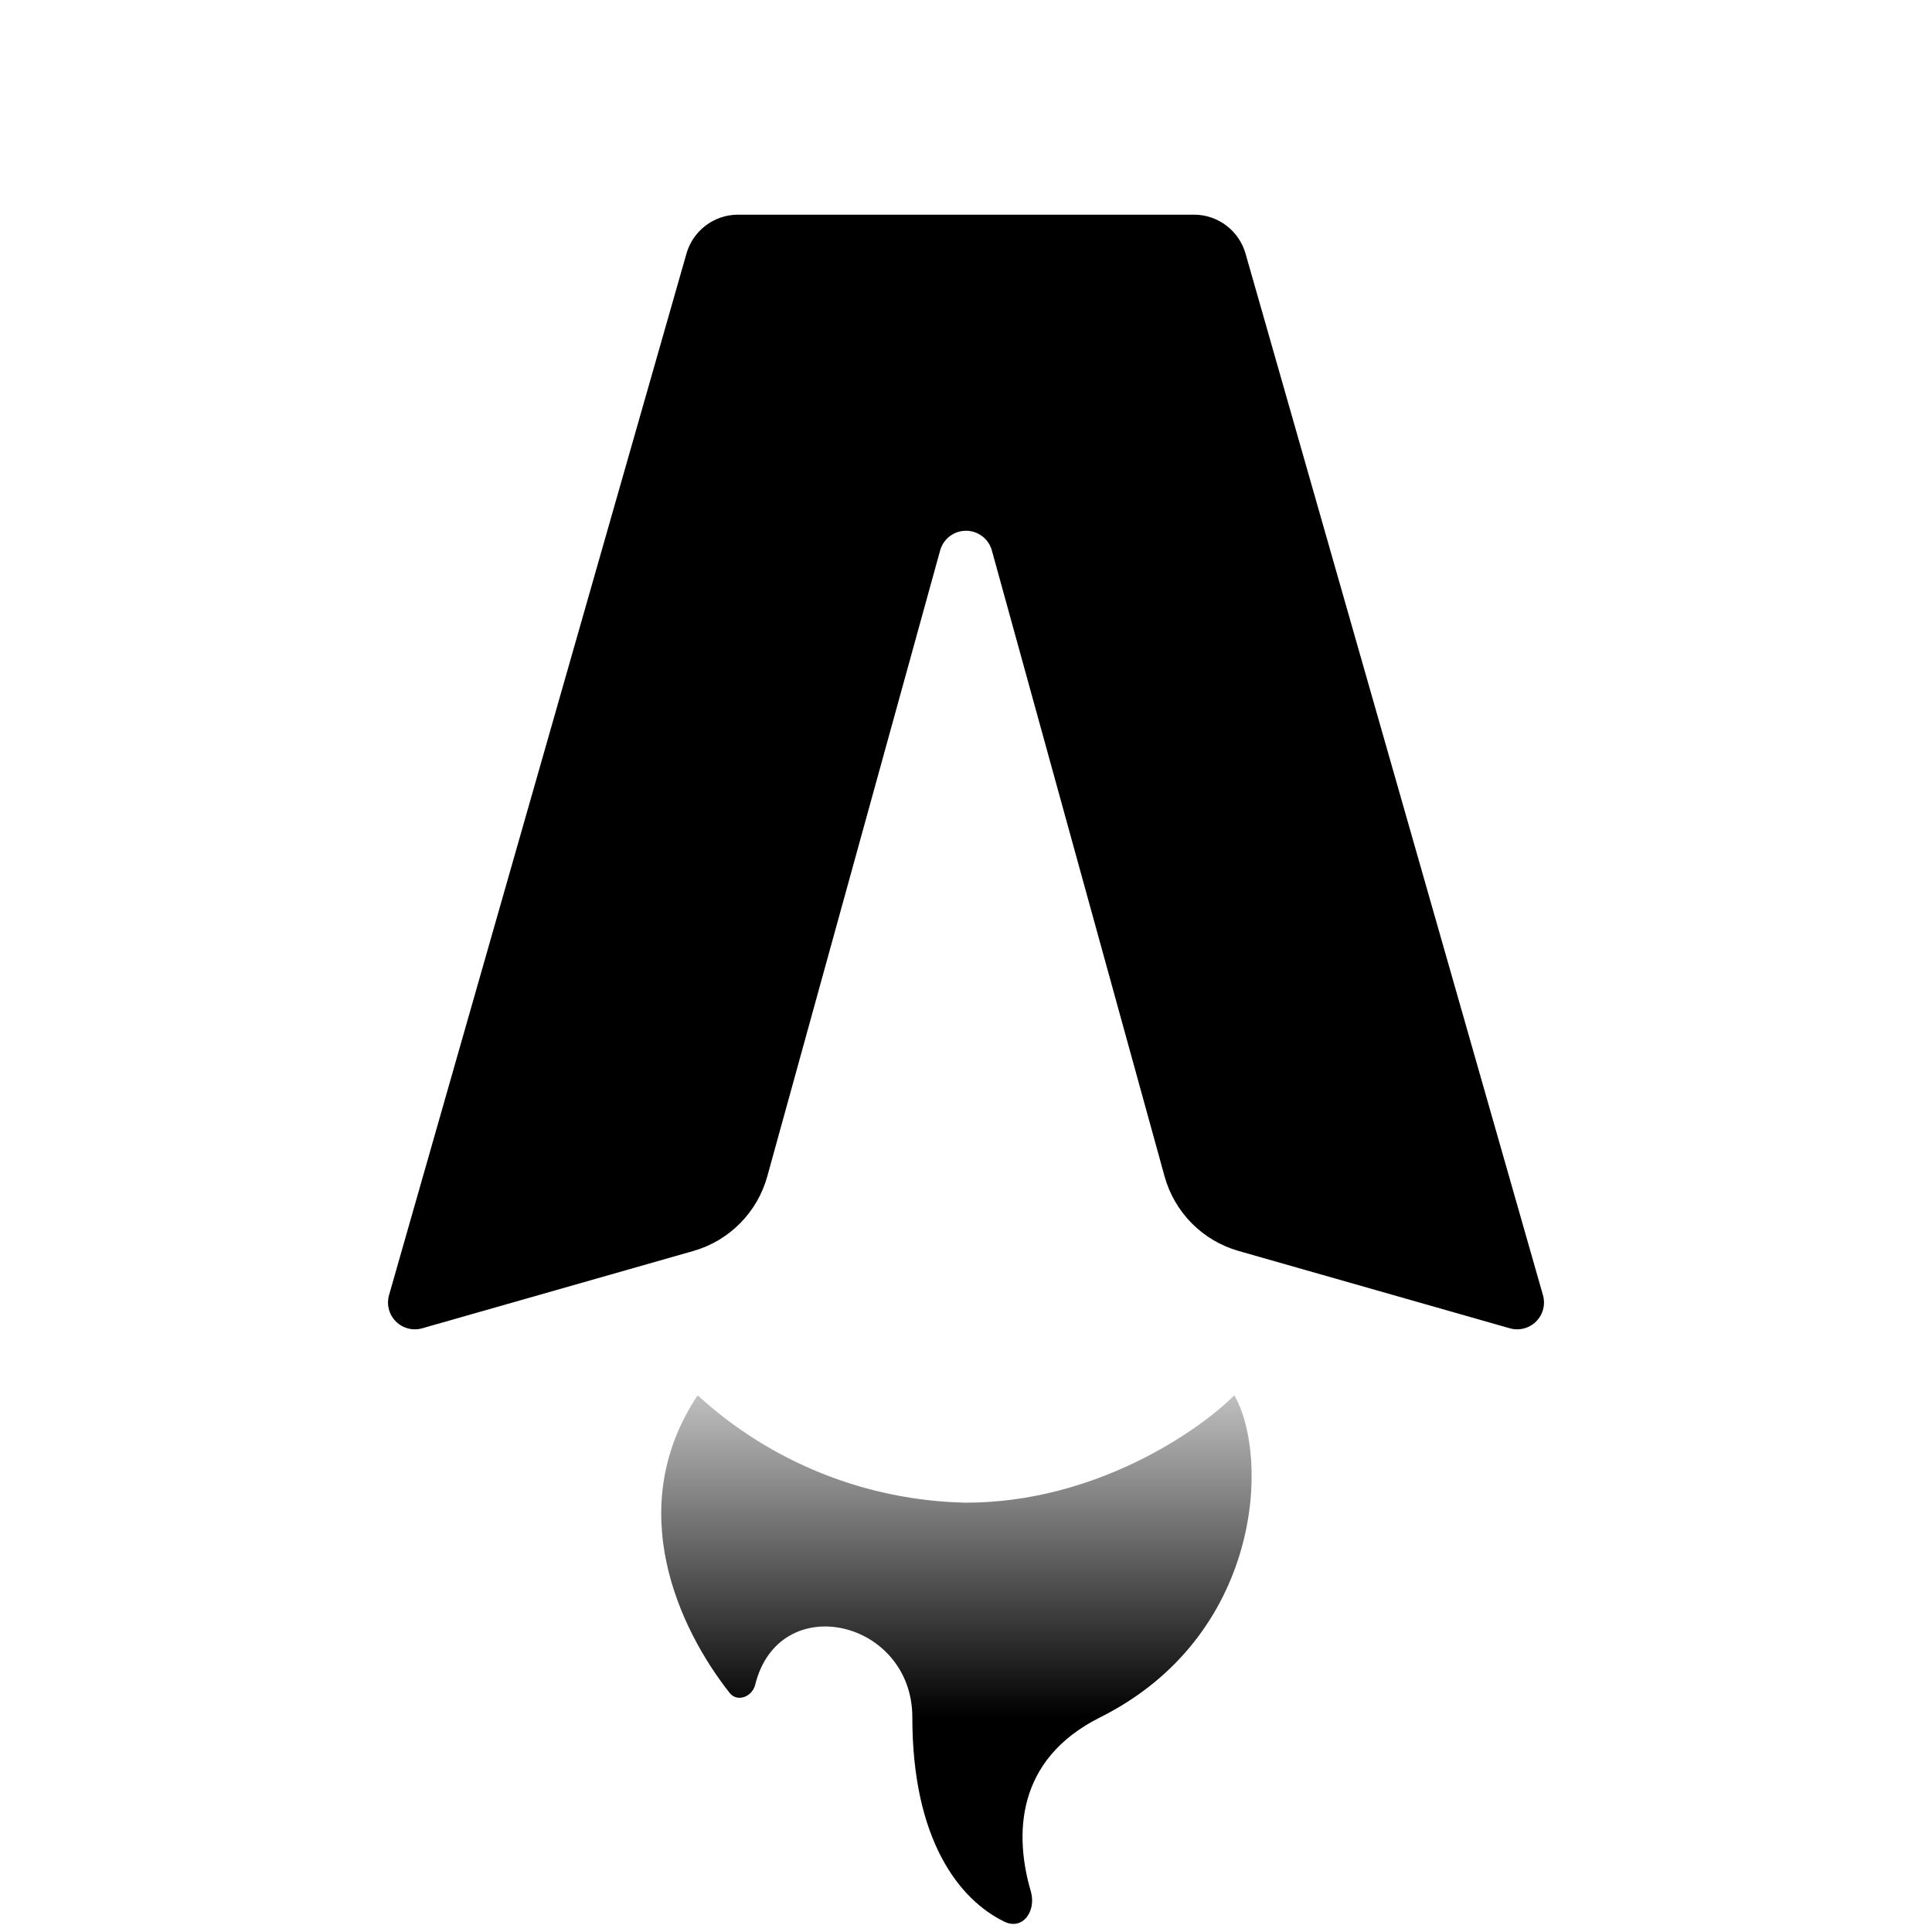
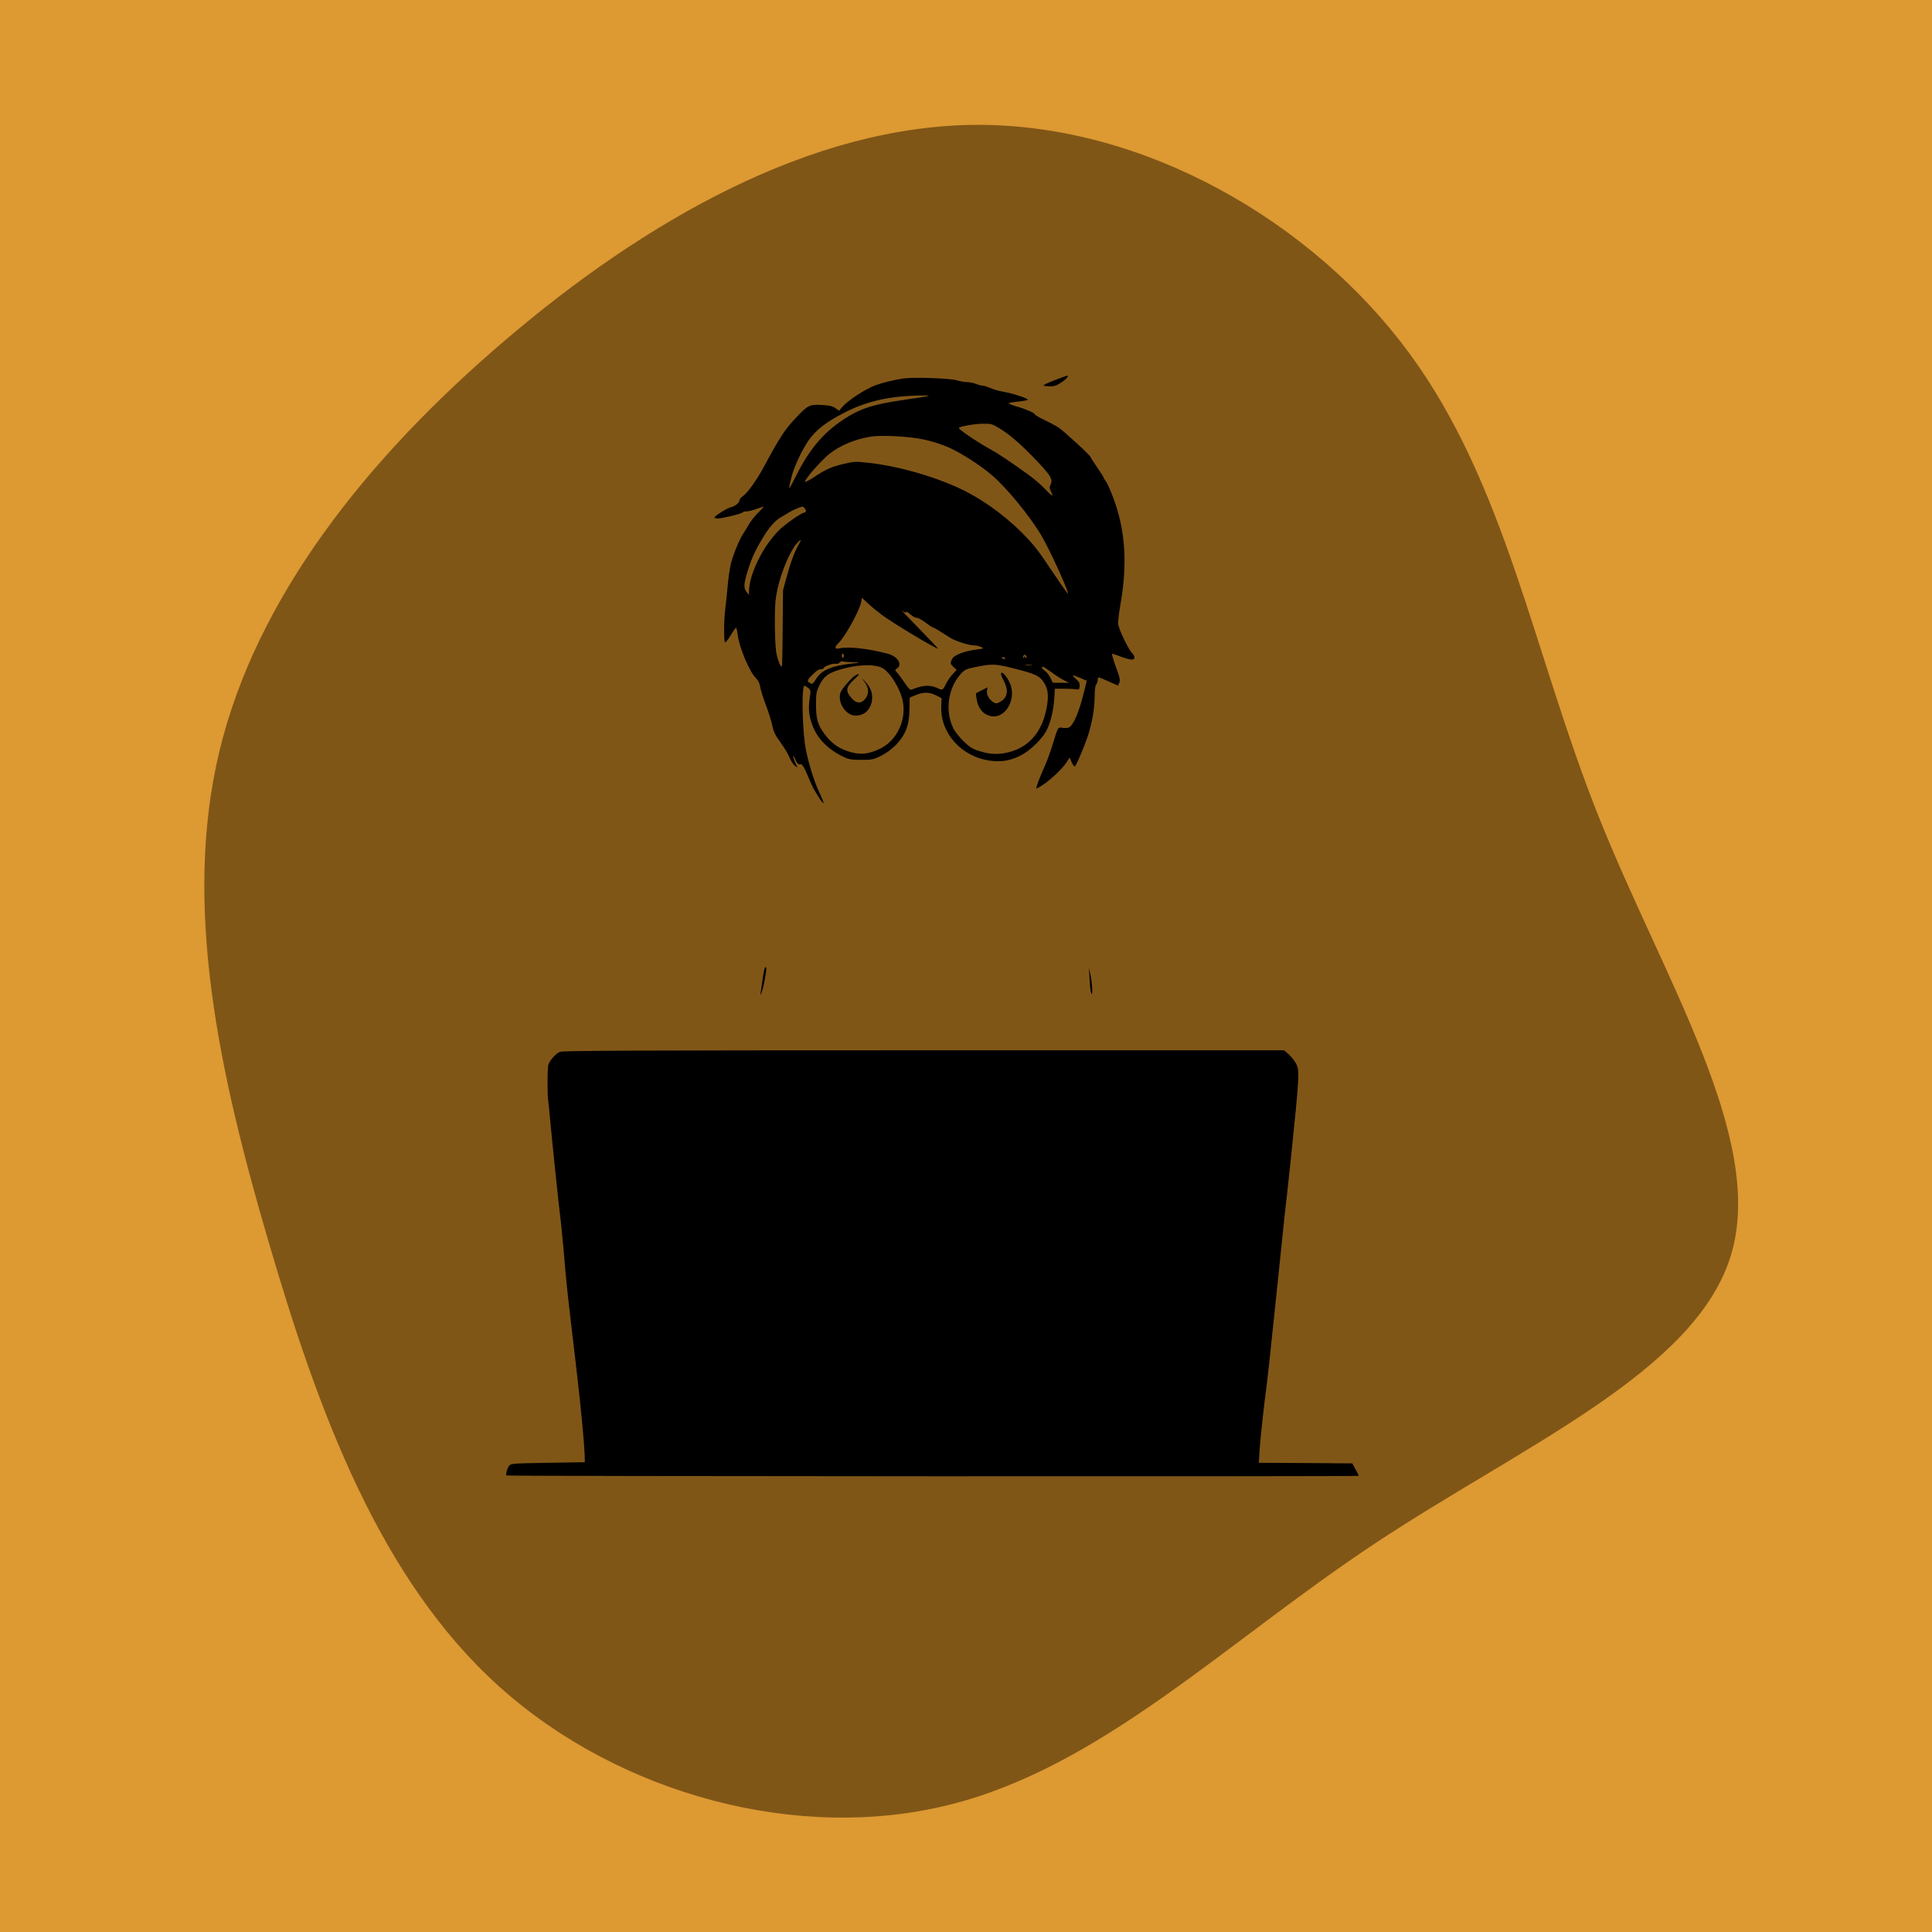
- <svg xmlns="http://www.w3.org/2000/svg" fill="none" viewBox="0 0 36 36">
-   <path fill="#000" d="M22.25 4h-8.5a1 1 0 0 0-.96.73l-5.54 19.4a.5.5 0 0 0 .62.62l5.05-1.44a2 2 0 0 0 1.38-1.4l3.22-11.66a.5.5 0 0 1 .96 0l3.22 11.67a2 2 0 0 0 1.38 1.39l5.05 1.44a.5.5 0 0 0 .62-.62l-5.54-19.4a1 1 0 0 0-.96-.73Z" />
-   <path fill="url(#gradient)" d="M18 28a7.63 7.63 0 0 1-5-2c-1.4 2.1-.35 4.35.6 5.55.14.17.41.07.47-.15.44-1.8 2.93-1.22 2.93.6 0 2.28.87 3.4 1.72 3.81.34.16.59-.2.49-.56-.31-1.05-.29-2.46 1.29-3.25 3-1.5 3.17-4.83 2.5-6-.67.67-2.6 2-5 2Z" />
+ <svg xmlns="http://www.w3.org/2000/svg" version="1.1" width="1080" height="1080" viewBox="0 0 1080 1080" xml:space="preserve">
  <defs>
-     <linearGradient id="gradient" x1="16" x2="16" y1="32" y2="24" gradientUnits="userSpaceOnUse">
-       <stop stop-color="#000" />
-       <stop offset="1" stop-color="#000" stop-opacity="0" />
-     </linearGradient>
-   </defs>
-   <style>
-     @media (prefers-color-scheme:dark){:root{filter:invert(100%)}}
-   </style>
+ </defs>
+   <g transform="matrix(1 0 0 1 540 540)" id="32bd9a27-e1ba-4319-af1a-21fdaef80ddb">
+     <rect style="stroke: none; stroke-width: 1; stroke-dasharray: none; stroke-linecap: butt; stroke-dashoffset: 0; stroke-linejoin: miter; stroke-miterlimit: 4; fill: rgb(255,255,255); fill-rule: nonzero; opacity: 1; visibility: hidden;" vector-effect="non-scaling-stroke" x="-540" y="-540" rx="0" ry="0" width="1080" height="1080" />
+   </g>
+   <g transform="matrix(1 0 0 1 540 540)" id="396b4d23-519a-4956-b6cf-e12141bcd275">
+ </g>
+   <g transform="matrix(1.07 0 0 1.07 542.92 542.92)">
+     <g style="" vector-effect="non-scaling-stroke">
+       <g transform="matrix(1 0 0 1 0 0)">
+         <rect style="stroke: none; stroke-width: 1; stroke-dasharray: none; stroke-linecap: butt; stroke-dashoffset: 0; stroke-linejoin: miter; stroke-miterlimit: 4; fill: rgb(221,153,50); fill-rule: nonzero; opacity: 1;" vector-effect="non-scaling-stroke" x="-512" y="-512" rx="0" ry="0" width="1024" height="1024" />
+       </g>
+       <g transform="matrix(1 0 0 1 0 0)">
+         <path style="stroke: none; stroke-width: 1; stroke-dasharray: none; stroke-linecap: butt; stroke-dashoffset: 0; stroke-linejoin: miter; stroke-miterlimit: 4; fill: rgb(128,86,23); fill-rule: nonzero; opacity: 1;" vector-effect="non-scaling-stroke" transform=" translate(3.22, 19.32)" d="M 225.5 -342.4 C 276.2 -273.5 290.3 -186.2 324.3 -100.8 C 358.2 -15.5 412.1 68 393.7 129 C 375.3 189.9 284.7 228.5 207 280.1 C 129.3 331.7 64.7 396.3 -14.4 416.1 C -93.5 436 -186.9 410.9 -249.7 354.5 C -312.5 298.1 -344.5 210.2 -370.2 122.4 C -396 34.5 -415.3 -53.4 -396.1 -133.8 C -376.9 -214.2 -319.3 -287.1 -246.8 -348.9 C -174.4 -410.7 -87.2 -461.3 0.1 -461.5 C 87.4 -461.6 174.8 -411.2 225.5 -342.4" stroke-linecap="round" />
+       </g>
+     </g>
+   </g>
+   <g transform="matrix(0.51 0 0 0.51 521.28 518.24)">
+     <g style="" vector-effect="non-scaling-stroke">
+       <g transform="matrix(0.13 0 0 -0.13 -8.75 -368.93)">
+         <path style="stroke: none; stroke-width: 1; stroke-dasharray: none; stroke-linecap: butt; stroke-dashoffset: 0; stroke-linejoin: miter; stroke-miterlimit: 4; fill: rgb(0,0,0); fill-rule: nonzero; opacity: 1;" vector-effect="non-scaling-stroke" transform=" translate(-4960, -8063.03)" d="M 4785 9851 C 4713 9841 4611 9817 4551 9795 C 4462 9763 4314 9666 4266 9610 L 4240 9579 L 4209 9600 C 4186 9617 4159 9624 4096 9627 C 3992 9634 3977 9627 3873 9516 C 3781 9419 3737 9351 3605 9105 C 3548 8998 3469 8888 3429 8859 C 3413 8848 3400 8832 3400 8825 C 3400 8804 3363 8773 3330 8766 C 3298 8760 3190 8692 3190 8679 C 3190 8674 3202 8670 3216 8670 C 3254 8670 3419 8710 3426 8721 C 3429 8726 3444 8730 3460 8730 C 3477 8730 3513 8739 3542 8750 C 3571 8761 3598 8770 3602 8770 C 3606 8770 3585 8746 3556 8718 C 3527 8689 3491 8643 3476 8615 C 3460 8588 3440 8554 3430 8540 C 3401 8498 3348 8369 3329 8295 C 3319 8257 3306 8169 3300 8100 C 3294 8031 3285 7941 3279 7900 C 3268 7809 3267 7633 3278 7626 C 3283 7623 3304 7650 3326 7686 C 3347 7721 3368 7750 3371 7750 C 3374 7750 3380 7725 3384 7694 C 3396 7587 3483 7379 3538 7324 C 3558 7305 3570 7280 3574 7251 C 3578 7227 3599 7159 3621 7101 C 3643 7043 3668 6964 3676 6926 C 3687 6872 3701 6843 3744 6784 C 3774 6743 3808 6687 3820 6658 C 3832 6629 3852 6597 3865 6587 L 3889 6570 L 3869 6616 C 3857 6641 3850 6664 3853 6666 C 3855 6668 3865 6653 3874 6631 C 3888 6602 3896 6594 3911 6597 C 3930 6602 3942 6582 4006 6430 C 4029 6377 4096 6270 4108 6270 C 4112 6270 4097 6309 4074 6358 C 4023 6463 3965 6663 3950 6780 C 3927 6974 3925 7261 3948 7260 C 3952 7260 3966 7251 3978 7242 C 4001 7224 4002 7222 3991 7149 C 3977 7055 3988 6982 4031 6888 C 4071 6803 4156 6720 4257 6670 C 4320 6638 4332 6636 4425 6635 C 4515 6635 4531 6638 4581 6663 C 4654 6699 4709 6743 4756 6804 C 4811 6877 4831 6946 4833 7062 L 4835 7160 L 4883 7180 C 4948 7208 4999 7208 5057 7179 L 5104 7155 L 5101 7084 C 5093 6859 5272 6660 5514 6628 C 5615 6614 5699 6631 5789 6682 C 5857 6721 5946 6808 5983 6872 C 6019 6934 6048 7050 6054 7153 L 6059 7235 L 6132 7235 C 6172 7235 6219 7233 6235 7230 C 6262 7225 6265 7228 6268 7256 C 6270 7281 6264 7293 6234 7320 C 6193 7356 6203 7356 6286 7320 L 6328 7302 L 6305 7209 C 6265 7044 6217 6930 6179 6909 C 6167 6903 6143 6901 6124 6905 C 6084 6912 6086 6915 6039 6761 C 6022 6704 5992 6623 5973 6581 C 5936 6500 5898 6399 5903 6394 C 5905 6392 5931 6406 5961 6426 C 6027 6470 6123 6561 6158 6615 L 6184 6655 L 6199 6618 C 6208 6597 6220 6580 6227 6580 C 6238 6580 6327 6794 6349 6875 C 6379 6984 6393 7074 6394 7162 C 6395 7225 6399 7263 6408 7271 C 6414 7278 6420 7294 6420 7307 C 6420 7320 6424 7330 6429 7330 C 6435 7330 6473 7314 6515 7295 L 6591 7261 L 6602 7285 C 6612 7306 6607 7327 6573 7420 C 6551 7481 6537 7530 6541 7530 C 6546 7530 6579 7519 6616 7505 C 6697 7475 6730 7473 6730 7498 C 6730 7509 6722 7524 6711 7534 C 6683 7559 6599 7733 6593 7777 C 6591 7798 6598 7866 6609 7929 C 6673 8282 6655 8568 6551 8846 C 6528 8906 6501 8967 6490 8982 C 6479 8997 6470 9012 6470 9016 C 6470 9019 6445 9058 6415 9102 C 6385 9146 6360 9185 6360 9188 C 6360 9201 6127 9414 6086 9440 C 6063 9454 6010 9482 5968 9502 C 5925 9523 5890 9543 5890 9548 C 5890 9560 5811 9594 5732 9616 C 5698 9626 5670 9637 5670 9641 C 5670 9645 5703 9651 5744 9655 C 5784 9659 5823 9666 5830 9670 C 5845 9679 5710 9724 5619 9740 C 5584 9746 5536 9760 5513 9771 C 5489 9781 5461 9790 5450 9790 C 5439 9790 5413 9797 5393 9805 C 5374 9813 5341 9820 5320 9820 C 5300 9820 5261 9827 5234 9835 C 5177 9852 4877 9863 4785 9851 z M 4975 9699 C 4953 9695 4868 9682 4785 9670 C 4523 9632 4412 9596 4271 9501 C 4103 9389 3987 9250 3878 9032 C 3808 8893 3806 8893 3842 9033 C 3863 9111 3927 9248 3980 9325 C 4044 9418 4133 9486 4299 9570 C 4484 9663 4682 9705 4935 9707 C 5001 9708 5008 9706 4975 9699 z M 5584 9435 C 5669 9384 5753 9313 5861 9203 C 6028 9032 6047 9001 6020 8949 C 6012 8935 6014 8922 6025 8899 C 6034 8882 6039 8866 6037 8864 C 6034 8861 6006 8887 5974 8921 C 5941 8955 5880 9008 5836 9039 C 5665 9162 5580 9218 5509 9257 C 5402 9316 5238 9428 5249 9434 C 5273 9450 5383 9468 5451 9469 C 5520 9470 5531 9467 5584 9435 z M 4954 9336 C 5028 9320 5106 9295 5169 9267 C 5270 9221 5435 9116 5527 9036 C 5650 8931 5837 8704 5939 8537 C 6011 8419 6195 8015 6166 8039 C 6158 8046 6095 8137 6024 8243 C 5918 8403 5876 8455 5780 8551 C 5620 8712 5422 8850 5225 8938 C 5011 9033 4736 9110 4510 9137 C 4377 9152 4372 9152 4281 9131 C 4177 9107 4125 9084 4024 9016 C 3986 8991 3953 8975 3952 8980 C 3946 8996 4088 9158 4153 9211 C 4245 9285 4370 9338 4505 9360 C 4596 9375 4828 9363 4954 9336 z M 3948 8758 C 3964 8742 3963 8720 3946 8720 C 3926 8720 3793 8628 3743 8581 C 3602 8446 3482 8205 3480 8055 L 3480 8025 L 3460 8050 C 3434 8083 3435 8118 3466 8218 C 3499 8328 3528 8392 3591 8498 C 3649 8596 3698 8652 3750 8681 C 3769 8692 3800 8710 3819 8722 C 3847 8740 3913 8768 3931 8770 C 3934 8770 3941 8765 3948 8758 z M 3901 8454 C 3866 8395 3832 8303 3798 8180 L 3767 8065 L 3764 7747 C 3763 7572 3760 7426 3757 7423 C 3746 7413 3721 7479 3709 7546 C 3703 7584 3698 7696 3698 7795 C 3698 7943 3702 7993 3720 8075 C 3754 8226 3828 8401 3886 8463 C 3920 8500 3926 8497 3901 8454 z M 4605 7854 C 4697 7786 5025 7589 5075 7571 C 5080 7569 5006 7648 4910 7746 C 4814 7844 4749 7912 4766 7896 C 4787 7878 4799 7873 4802 7881 C 4804 7888 4819 7881 4843 7860 C 4863 7843 4886 7830 4893 7833 C 4901 7836 4933 7818 4966 7794 C 4998 7770 5028 7750 5033 7750 C 5038 7750 5065 7735 5093 7717 C 5122 7698 5161 7674 5180 7662 C 5228 7634 5336 7600 5379 7600 C 5399 7599 5426 7593 5439 7586 C 5461 7574 5459 7573 5404 7566 C 5305 7555 5211 7520 5194 7488 C 5175 7451 5176 7445 5205 7417 L 5231 7394 L 5198 7358 C 5180 7339 5156 7305 5145 7284 C 5113 7219 5113 7219 5067 7241 C 5003 7269 4947 7266 4850 7227 C 4839 7222 4822 7240 4790 7288 C 4765 7324 4737 7363 4727 7373 C 4709 7391 4709 7392 4729 7406 C 4776 7440 4733 7508 4650 7530 C 4486 7574 4310 7593 4235 7574 C 4203 7566 4201 7589 4231 7616 C 4286 7665 4412 7892 4426 7967 L 4432 8001 L 4484 7953 C 4512 7926 4567 7882 4605 7854 z M 4280 7516 C 4280 7493 4264 7489 4263 7511 C 4262 7521 4265 7530 4271 7530 C 4276 7530 4280 7524 4280 7516 z M 5820 7503 C 5820 7489 5818 7488 5811 7499 C 5804 7510 5802 7510 5797 7499 C 5793 7489 5791 7490 5791 7503 C 5790 7512 5797 7520 5805 7520 C 5813 7520 5820 7512 5820 7503 z M 5640 7490 C 5640 7485 5633 7483 5625 7486 C 5617 7490 5610 7494 5610 7496 C 5610 7498 5617 7500 5625 7500 C 5633 7500 5640 7496 5640 7490 z M 4358 7458 C 4400 7458 4419 7455 4400 7453 C 4187 7433 4097 7398 4047 7319 C 4022 7278 4014 7272 3999 7280 C 3962 7300 3966 7308 4048 7383 C 4058 7392 4076 7400 4088 7400 C 4100 7400 4110 7404 4110 7409 C 4110 7423 4190 7451 4210 7445 C 4220 7442 4234 7446 4242 7454 C 4249 7463 4261 7467 4268 7465 C 4276 7462 4316 7459 4358 7458 z M 4599 7412 C 4666 7381 4758 7233 4778 7123 C 4806 6965 4725 6798 4587 6730 C 4485 6680 4412 6674 4309 6709 C 4229 6736 4173 6778 4116 6854 C 4059 6930 4045 6981 4045 7105 C 4045 7194 4049 7212 4073 7262 C 4110 7338 4145 7365 4243 7395 C 4383 7438 4528 7445 4599 7412 z M 5716 7405 C 5901 7358 5932 7343 5969 7283 C 6005 7226 6009 7161 5984 7047 C 5941 6853 5826 6732 5651 6695 C 5567 6678 5506 6682 5413 6712 C 5363 6728 5338 6744 5288 6793 C 5253 6827 5214 6876 5202 6903 C 5131 7048 5158 7240 5266 7360 C 5296 7393 5311 7401 5373 7414 C 5529 7447 5554 7446 5716 7405 z M 5863 7433 C 5850 7431 5828 7431 5813 7433 C 5797 7435 5808 7437 5835 7437 C 5863 7437 5875 7435 5863 7433 z M 6030 7374 C 6065 7348 6112 7318 6136 7306 L 6179 7284 L 6110 7285 L 6042 7285 L 6021 7327 C 6010 7350 5989 7377 5975 7386 C 5950 7402 5942 7420 5959 7420 C 5964 7420 5996 7399 6030 7374 z" stroke-linecap="round" />
+       </g>
+       <g transform="matrix(0.13 0 0 -0.13 -83.87 -254.51)">
+         <path style="stroke: none; stroke-width: 1; stroke-dasharray: none; stroke-linecap: butt; stroke-dashoffset: 0; stroke-linejoin: miter; stroke-miterlimit: 4; fill: rgb(0,0,0); fill-rule: nonzero; opacity: 1;" vector-effect="non-scaling-stroke" transform=" translate(-4396.55, -7204.88)" d="M 4377 7359 C 4362 7347 4329 7313 4305 7283 C 4268 7238 4260 7221 4260 7186 C 4260 7108 4326 7030 4392 7030 C 4465 7030 4516 7075 4530 7151 C 4541 7212 4523 7265 4473 7318 C 4445 7347 4440 7351 4458 7328 C 4508 7268 4511 7210 4467 7163 C 4439 7132 4400 7134 4368 7168 C 4306 7234 4308 7267 4375 7329 C 4400 7352 4420 7373 4420 7375 C 4420 7385 4404 7379 4377 7359 z" stroke-linecap="round" />
+       </g>
+       <g transform="matrix(0.13 0 0 -0.13 67.32 -254.86)">
+         <path style="stroke: none; stroke-width: 1; stroke-dasharray: none; stroke-linecap: butt; stroke-dashoffset: 0; stroke-linejoin: miter; stroke-miterlimit: 4; fill: rgb(0,0,0); fill-rule: nonzero; opacity: 1;" vector-effect="non-scaling-stroke" transform=" translate(-5530.47, -7207.46)" d="M 5590 7380 C 5590 7374 5601 7347 5615 7320 C 5657 7238 5644 7178 5579 7144 C 5551 7130 5546 7130 5524 7144 C 5488 7168 5467 7206 5472 7239 L 5476 7268 L 5427 7243 L 5378 7218 L 5384 7173 C 5395 7088 5445 7033 5516 7024 C 5623 7010 5712 7153 5674 7279 C 5655 7344 5590 7422 5590 7380 z" stroke-linecap="round" />
+       </g>
+       <g transform="matrix(0.13 0 0 -0.13 135 -598.53)">
+         <path style="stroke: none; stroke-width: 1; stroke-dasharray: none; stroke-linecap: butt; stroke-dashoffset: 0; stroke-linejoin: miter; stroke-miterlimit: 4; fill: rgb(0,0,0); fill-rule: nonzero; opacity: 1;" vector-effect="non-scaling-stroke" transform=" translate(-6038.06, -9785.01)" d="M 6027 9791 C 5974 9771 5933 9751 5936 9747 C 5940 9743 5965 9740 5991 9740 C 6027 9740 6048 9747 6086 9773 C 6130 9802 6153 9831 6133 9830 C 6129 9829 6081 9812 6027 9791 z" stroke-linecap="round" />
+       </g>
+       <g transform="matrix(0.13 0 0 -0.13 -185.35 58.94)">
+         <path style="stroke: none; stroke-width: 1; stroke-dasharray: none; stroke-linecap: butt; stroke-dashoffset: 0; stroke-linejoin: miter; stroke-miterlimit: 4; fill: rgb(0,0,0); fill-rule: nonzero; opacity: 1;" vector-effect="non-scaling-stroke" transform=" translate(-3635.46, -4853.96)" d="M 3631 4883 C 3624 4834 3617 4782 3614 4765 C 3603 4697 3629 4769 3644 4849 C 3662 4943 3664 4970 3652 4970 C 3647 4970 3638 4931 3631 4883 z" stroke-linecap="round" />
+       </g>
+       <g transform="matrix(0.13 0 0 -0.13 173.27 58.97)">
+         <path style="stroke: none; stroke-width: 1; stroke-dasharray: none; stroke-linecap: butt; stroke-dashoffset: 0; stroke-linejoin: miter; stroke-miterlimit: 4; fill: rgb(0,0,0); fill-rule: nonzero; opacity: 1;" vector-effect="non-scaling-stroke" transform=" translate(-6325.09, -4853.74)" d="M 6316 4875 C 6318 4826 6324 4772 6329 4755 C 6345 4703 6341 4825 6325 4900 L 6311 4965 L 6316 4875 z" stroke-linecap="round" />
+       </g>
+       <g transform="matrix(0.13 0 0 -0.13 0 368.54)">
+         <path style="stroke: none; stroke-width: 1; stroke-dasharray: none; stroke-linecap: butt; stroke-dashoffset: 0; stroke-linejoin: miter; stroke-miterlimit: 4; fill: rgb(0,0,0); fill-rule: nonzero; opacity: 1;" vector-effect="non-scaling-stroke" transform=" translate(-5025.59, -2532.01)" d="M 1884 4315 C 1851 4301 1804 4250 1788 4211 C 1778 4187 1777 3971 1785 3905 C 1788 3889 1794 3823 1800 3760 C 1818 3559 1880 2968 1895 2855 C 1897 2839 1906 2744 1915 2645 C 1936 2397 1946 2297 1974 2060 C 2013 1730 2048 1430 2054 1365 C 2057 1332 2067 1231 2076 1140 C 2084 1049 2092 948 2093 915 L 2094 855 L 1783 850 C 1486 845 1470 844 1456 825 C 1439 802 1425 751 1434 743 C 1441 736 8620 733 8620 740 C 8620 743 8607 768 8592 795 L 8565 845 L 8171 848 L 7777 850 L 7783 953 C 7790 1058 7820 1336 7845 1520 C 7852 1578 7873 1760 7889 1925 C 7906 2090 7929 2308 7940 2410 C 7951 2512 7971 2708 7985 2845 C 8000 2983 8013 3109 8016 3125 C 8018 3142 8031 3263 8045 3395 C 8122 4138 8123 4161 8086 4224 C 8073 4247 8046 4279 8026 4297 L 7990 4328 L 4952 4328 C 2524 4328 1908 4325 1884 4315 z" stroke-linecap="round" />
+       </g>
+     </g>
+   </g>
</svg>
